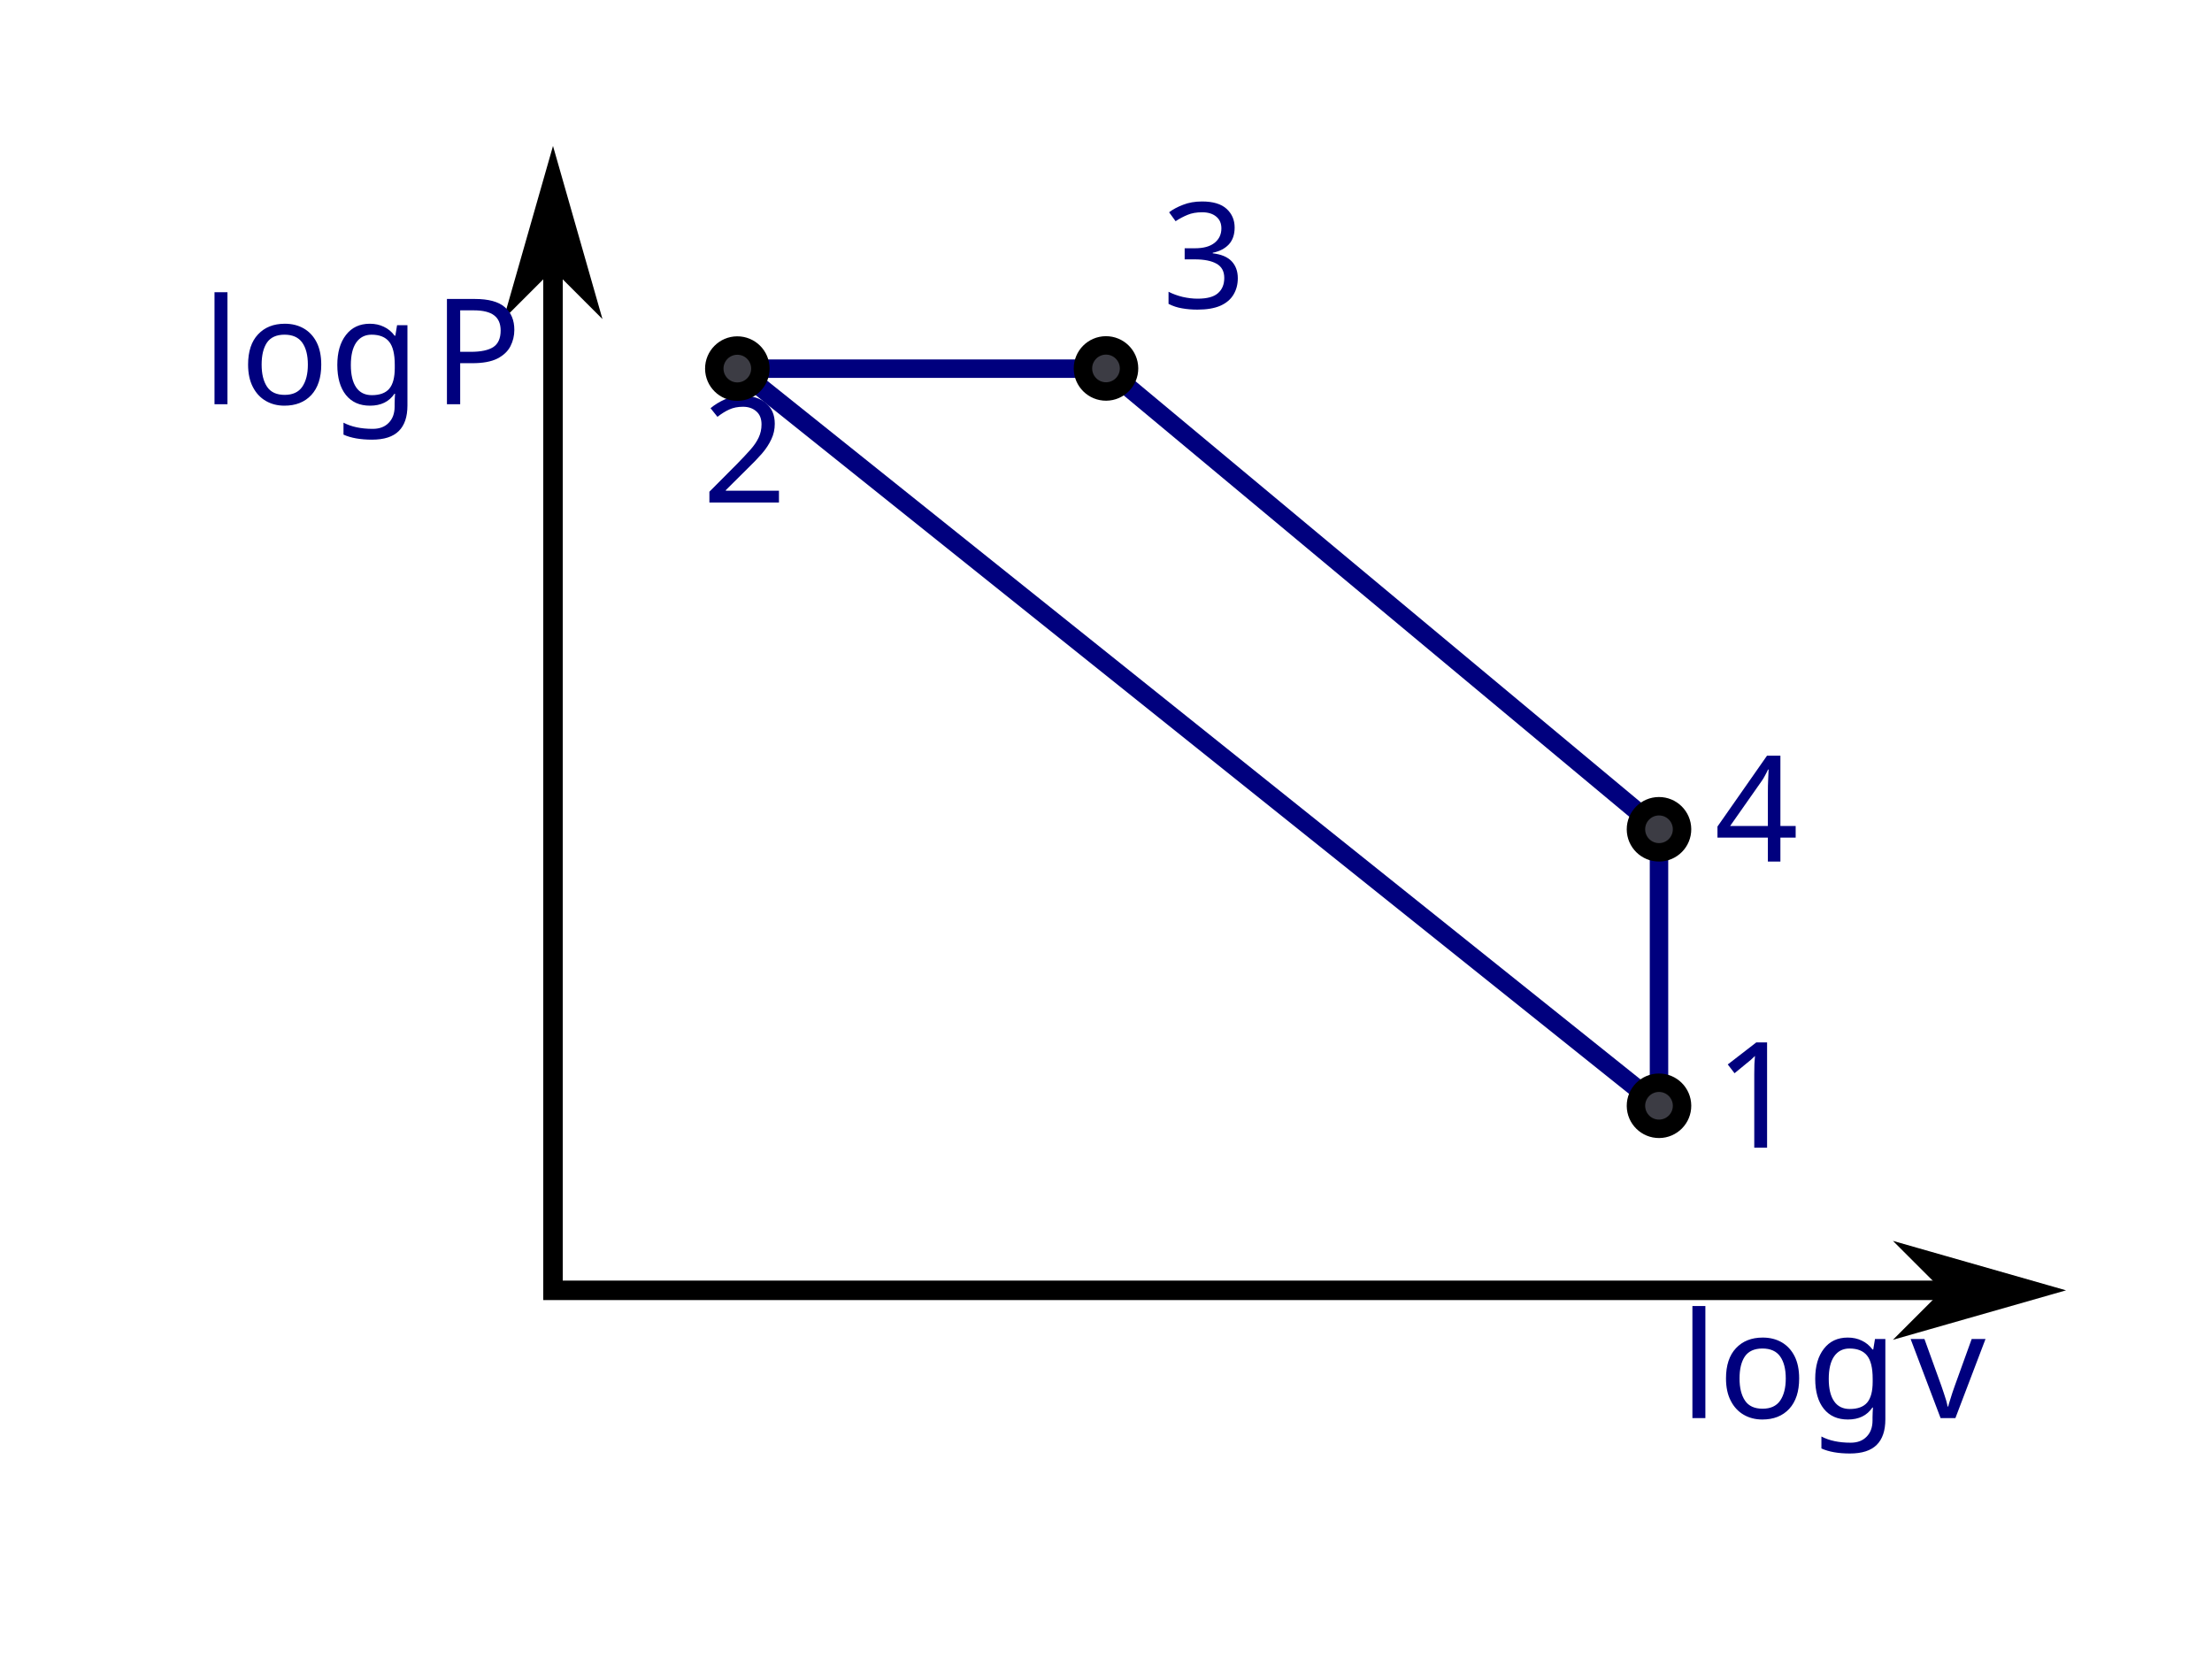
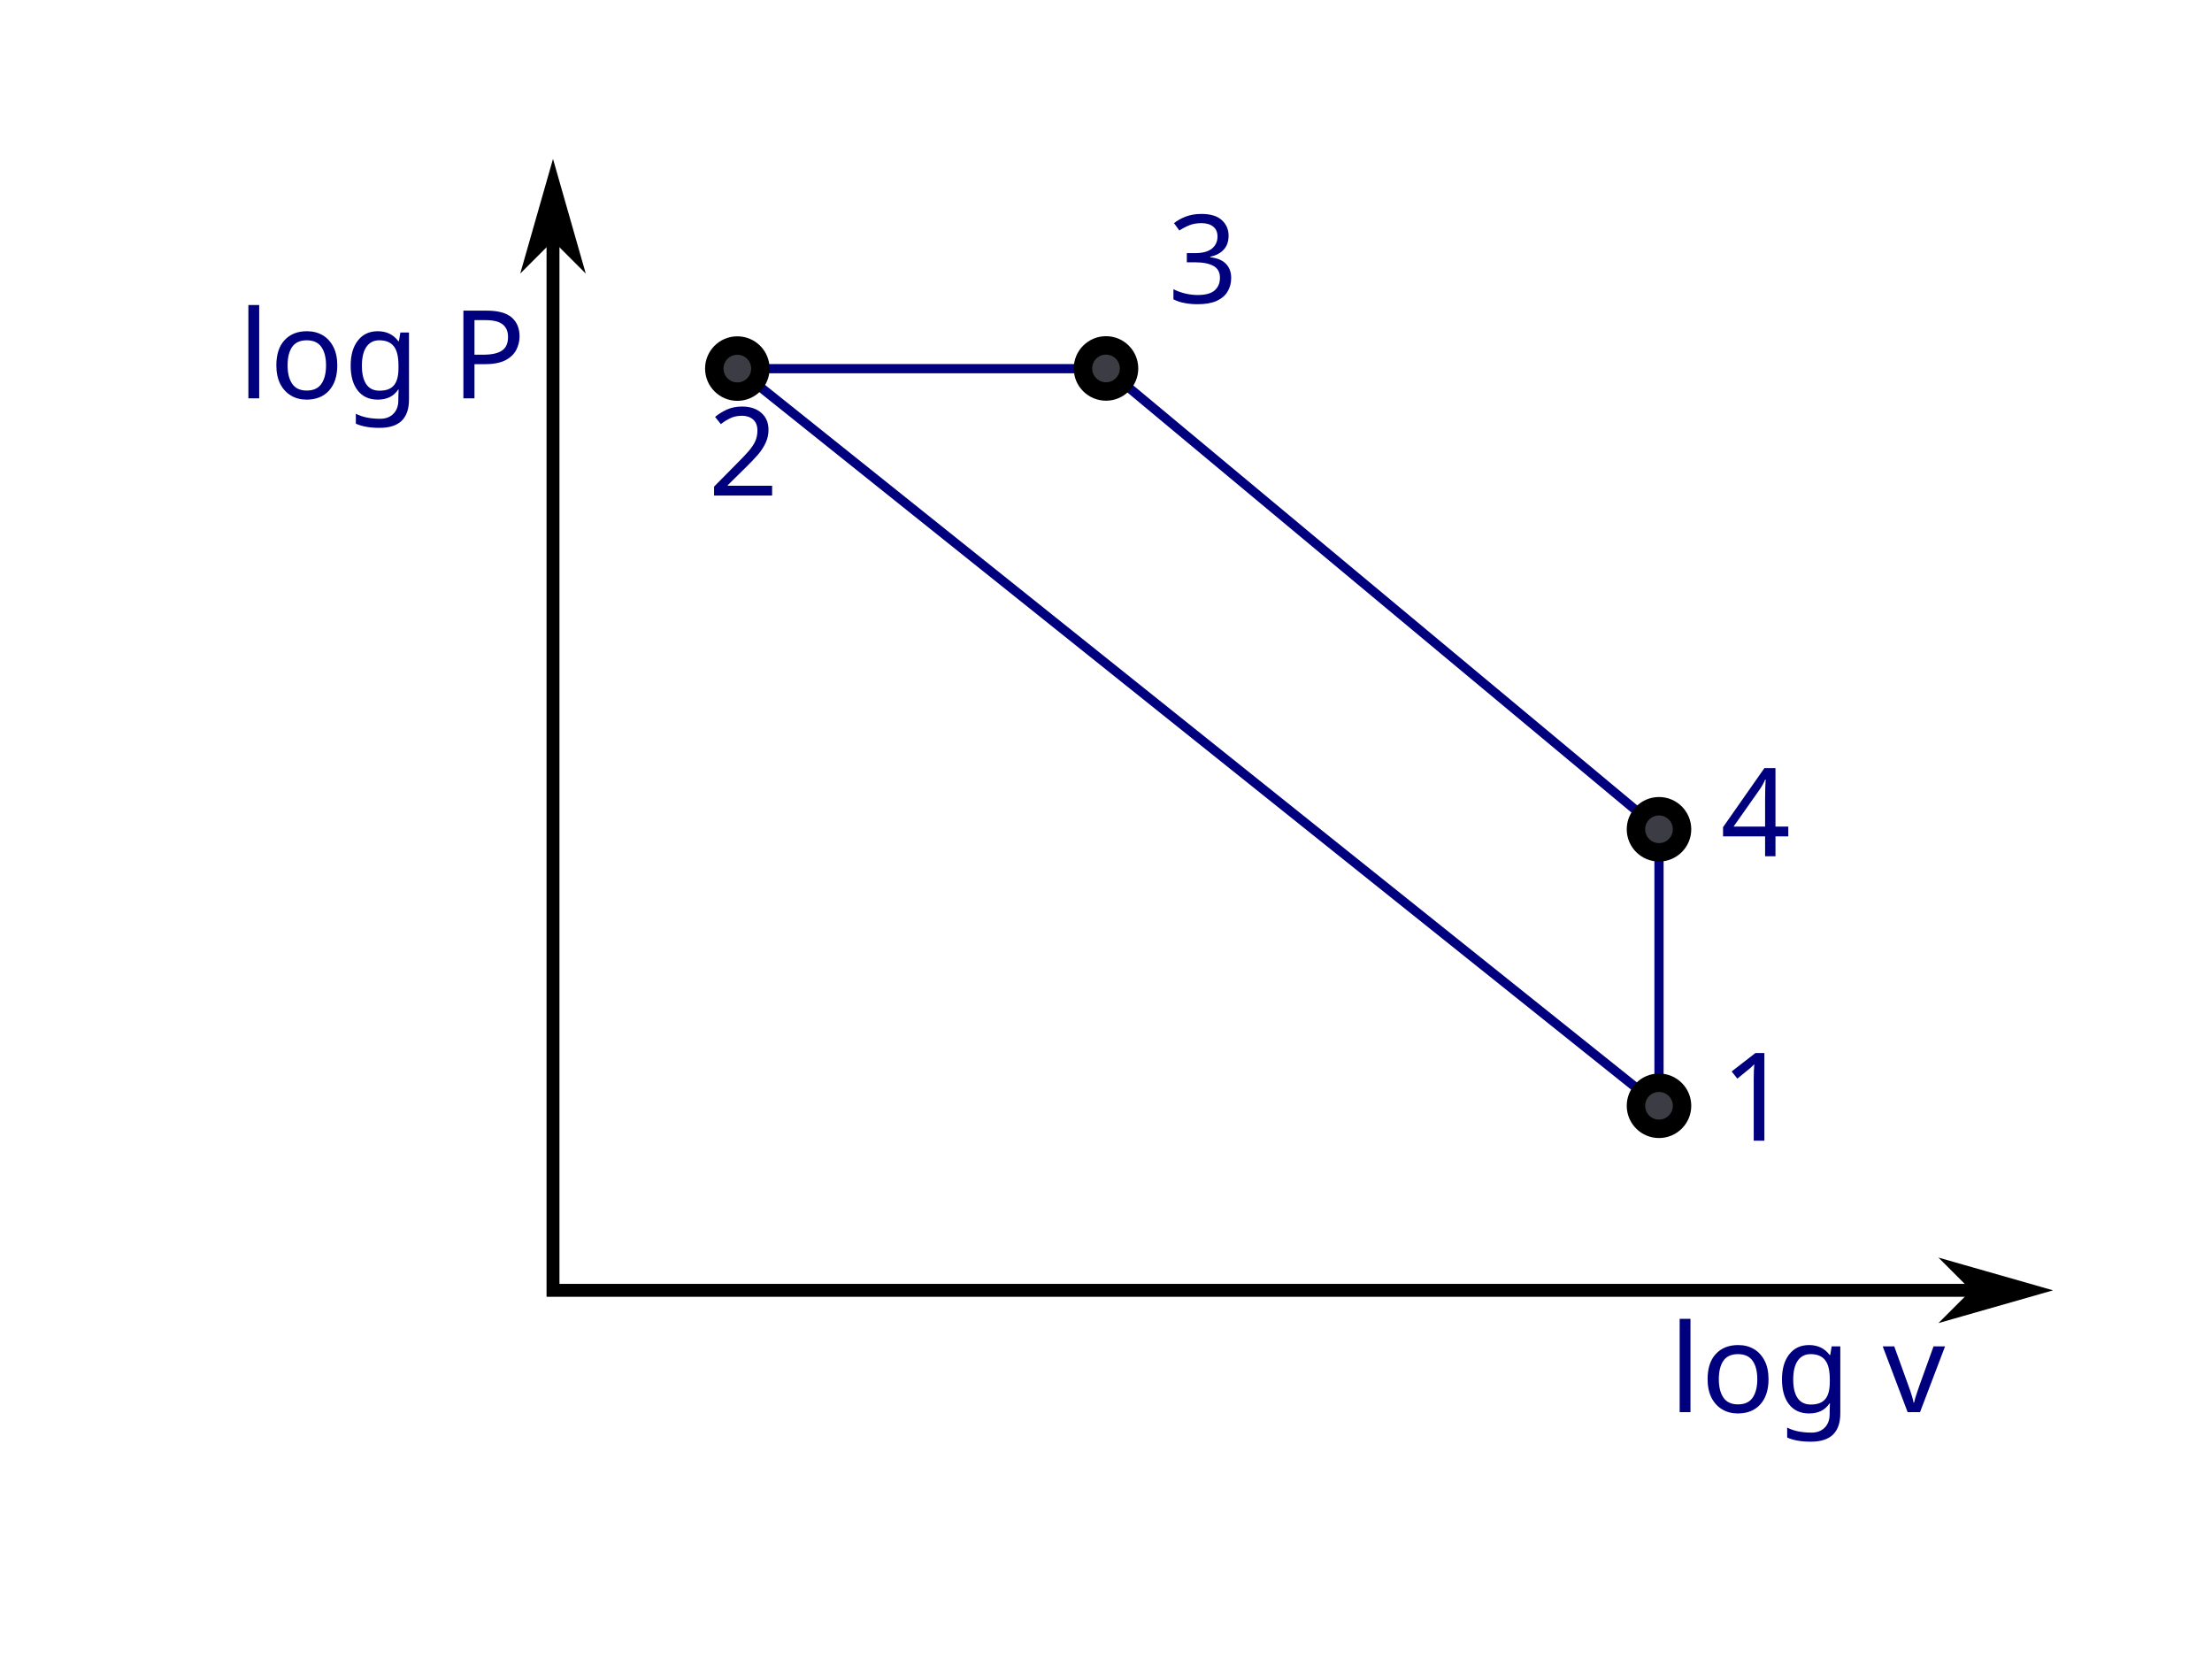
<svg xmlns="http://www.w3.org/2000/svg" width="240" height="180" viewBox="0 0 240 180" version="1.1" id="svg1097">
  <defs id="defs1091">
    <marker orient="auto" refY="0" refX="0" id="SquareM" style="overflow:visible">
      <path id="path1220" d="M -5,-5 V 5 H 5 V -5 Z" style="fill:#666666;fill-opacity:1;fill-rule:evenodd;stroke:#666666;stroke-width:1pt;stroke-opacity:1" transform="scale(0.4)" />
    </marker>
    <marker orient="auto" refY="0" refX="0" id="DiamondM" style="overflow:visible">
      <path id="path1229" d="M 0,-7.071 -7.071,0 0,7.071 7.071,0 Z" style="fill:#666666;fill-opacity:1;fill-rule:evenodd;stroke:#666666;stroke-width:1pt;stroke-opacity:1" transform="scale(0.4)" />
    </marker>
    <marker orient="auto" refY="0" refX="0" id="DotL" style="overflow:visible">
      <path id="path1208" d="m -2.5,-1 c 0,2.76 -2.24,5 -5,5 -2.76,0 -5,-2.24 -5,-5 0,-2.76 2.24,-5 5,-5 2.76,0 5,2.24 5,5 z" style="fill:#666666;fill-opacity:1;fill-rule:evenodd;stroke:#666666;stroke-width:1pt;stroke-opacity:1" transform="matrix(0.8,0,0,0.8,5.92,0.8)" />
    </marker>
    <marker orient="auto" refY="0" refX="0" id="DotM" style="overflow:visible">
      <path id="path1211" d="m -2.5,-1 c 0,2.76 -2.24,5 -5,5 -2.76,0 -5,-2.24 -5,-5 0,-2.76 2.24,-5 5,-5 2.76,0 5,2.24 5,5 z" style="fill:#666666;fill-opacity:1;fill-rule:evenodd;stroke:#666666;stroke-width:1pt;stroke-opacity:1" transform="matrix(0.4,0,0,0.4,2.96,0.4)" />
    </marker>
    <marker orient="auto" refY="0" refX="0" id="marker1423" style="overflow:visible">
      <path id="path1421" d="M 0,0 5,-5 -12.5,0 5,5 Z" style="fill:#747090;fill-opacity:1;fill-rule:evenodd;stroke:#747090;stroke-width:1pt;stroke-opacity:1" transform="matrix(-0.4,0,0,-0.4,-4,0)" />
    </marker>
    <marker orient="auto" refY="0" refX="0" id="Arrow1Mend" style="overflow:visible">
      <path id="path1156" d="M 0,0 5,-5 -12.5,0 5,5 Z" style="fill:#747090;fill-opacity:1;fill-rule:evenodd;stroke:#747090;stroke-width:1pt;stroke-opacity:1" transform="matrix(-0.4,0,0,-0.4,-4,0)" />
    </marker>
    <marker orient="auto" refY="0" refX="0" id="Arrow1MendG-0-3-6-1-8" style="overflow:visible">
      <path id="path5557-65-8-40-5-7" d="M 0,0 5,-5 -12.5,0 5,5 Z" style="fill:#000080;fill-rule:evenodd;stroke:#000080;stroke-width:1pt" transform="matrix(-0.4,0,0,-0.4,-4,0)" />
    </marker>
    <marker orient="auto" refY="0" refX="0" id="Arrow1MendG-0-3-3-3-6" style="overflow:visible">
      <path id="path5557-65-8-1-2-1" d="M 0,0 5,-5 -12.5,0 5,5 Z" style="fill:#000080;fill-rule:evenodd;stroke:#000080;stroke-width:1pt" transform="matrix(-0.4,0,0,-0.4,-4,0)" />
    </marker>
    <marker orient="auto" refY="0" refX="0" id="Arrow1MendG-0-3-9-0-6-6" style="overflow:visible">
      <path id="path5557-65-8-6-1-2" d="M 0,0 5,-5 -12.5,0 5,5 Z" style="fill:#000080;fill-rule:evenodd;stroke:#000080;stroke-width:1pt" transform="matrix(-0.4,0,0,-0.4,-4,0)" />
    </marker>
    <marker orient="auto" refY="0" refX="0" id="Arrow1MendG-0-3-33-2-6" style="overflow:visible">
      <path id="path5557-65-8-3-7-0" d="M 0,0 5,-5 -12.5,0 5,5 Z" style="fill:#000080;fill-rule:evenodd;stroke:#000080;stroke-width:1pt" transform="matrix(-0.4,0,0,-0.4,-4,0)" />
    </marker>
    <marker orient="auto" refY="0" refX="0" id="Arrow1MendG-0-3-0-6-9" style="overflow:visible">
      <path id="path5557-65-8-4-0-3" d="M 0,0 5,-5 -12.5,0 5,5 Z" style="fill:#000080;fill-rule:evenodd;stroke:#000080;stroke-width:1pt" transform="matrix(-0.4,0,0,-0.4,-4,0)" />
    </marker>
    <marker orient="auto" refY="0" refX="0" id="Arrow1MendG-0-3-8-9-7" style="overflow:visible">
      <path id="path5557-65-8-9-9-0" d="M 0,0 5,-5 -12.5,0 5,5 Z" style="fill:#000080;fill-rule:evenodd;stroke:#000080;stroke-width:1pt" transform="matrix(-0.4,0,0,-0.4,-4,0)" />
    </marker>
    <marker orient="auto" refY="0" refX="0" id="Arrow1MendG-0-3-7-8-1" style="overflow:visible">
      <path id="path5557-65-8-64-2-2" d="M 0,0 5,-5 -12.5,0 5,5 Z" style="fill:#000080;fill-rule:evenodd;stroke:#000080;stroke-width:1pt" transform="matrix(-0.4,0,0,-0.4,-4,0)" />
    </marker>
    <marker orient="auto" refY="0" refX="0" id="Arrow1MendG-0-3-03-7-2" style="overflow:visible">
      <path id="path5557-65-8-0-2-9" d="M 0,0 5,-5 -12.5,0 5,5 Z" style="fill:#000080;fill-rule:evenodd;stroke:#000080;stroke-width:1pt" transform="matrix(-0.4,0,0,-0.4,-4,0)" />
    </marker>
    <marker orient="auto" refY="0" refX="0" id="Arrow1MendG-0-3-2-9-5" style="overflow:visible">
      <path id="path5557-65-8-5-8-6" d="M 0,0 5,-5 -12.5,0 5,5 Z" style="fill:#000080;fill-rule:evenodd;stroke:#000080;stroke-width:1pt" transform="matrix(-0.4,0,0,-0.4,-4,0)" />
    </marker>
    <marker orient="auto" refY="0" refX="0" id="Arrow1MendG-0-3-5-5-5" style="overflow:visible">
      <path id="path5557-65-8-94-6-3" d="M 0,0 5,-5 -12.5,0 5,5 Z" style="fill:#000080;fill-rule:evenodd;stroke:#000080;stroke-width:1pt" transform="matrix(-0.4,0,0,-0.4,-4,0)" />
    </marker>
    <marker orient="auto" refY="0" refX="0" id="Arrow1Mstart" style="overflow:visible">
      <path id="path5266" d="M 0,0 5,-5 -12.5,0 5,5 Z" style="fill:#000000;fill-opacity:1;fill-rule:evenodd;stroke:#000000;stroke-width:1pt;stroke-opacity:1" transform="matrix(0.4,0,0,0.4,4,0)" />
    </marker>
    <marker orient="auto" refY="0" refX="0" id="marker5523" style="overflow:visible">
      <path id="path5269" d="M 0,0 5,-5 -12.5,0 5,5 Z" style="fill:#000000;fill-opacity:1;fill-rule:evenodd;stroke:#000000;stroke-width:1pt;stroke-opacity:1" transform="matrix(-0.4,0,0,-0.4,-4,0)" />
    </marker>
    <marker orient="auto" refY="0" refX="0" id="Arrow1MendG-0-5-91-9" style="overflow:visible">
      <path id="path5557-65-6-0-0" d="M 0,0 5,-5 -12.5,0 5,5 Z" style="fill:#000080;fill-rule:evenodd;stroke:#000080;stroke-width:1pt" transform="matrix(-0.4,0,0,-0.4,-4,0)" />
    </marker>
    <marker orient="auto" refY="0" refX="0" id="Arrow1MendG-0-9-1-9" style="overflow:visible">
      <path id="path5557-65-7-4-3" d="M 0,0 5,-5 -12.5,0 5,5 Z" style="fill:#000080;fill-rule:evenodd;stroke:#000080;stroke-width:1pt" transform="matrix(-0.4,0,0,-0.4,-4,0)" />
    </marker>
    <marker orient="auto" refY="0" refX="0" id="Arrow1Mstart-3" style="overflow:visible">
      <path id="path5266-6" d="M 0,0 5,-5 -12.5,0 5,5 Z" style="fill:#000000;fill-opacity:1;fill-rule:evenodd;stroke:#000000;stroke-width:1pt;stroke-opacity:1" transform="matrix(0.4,0,0,0.4,4,0)" />
    </marker>
    <marker orient="auto" refY="0" refX="0" id="marker5523-7" style="overflow:visible">
      <path id="path5269-5" d="M 0,0 5,-5 -12.5,0 5,5 Z" style="fill:#000000;fill-opacity:1;fill-rule:evenodd;stroke:#000000;stroke-width:1pt;stroke-opacity:1" transform="matrix(-0.4,0,0,-0.4,-4,0)" />
    </marker>
  </defs>
+   <g id="layer2" style="display:none">
+     <rect transform="translate(0,-558.25)" style="fill:#ffff00;fill-opacity:0.252;fill-rule:evenodd;stroke:#850000;stroke-width:1;stroke-linecap:round;stroke-miterlimit:4;stroke-dasharray:none;stroke-dashoffset:0;stroke-opacity:1" id="rect1147" width="40" height="20" x="20" y="588.25" />
+     <rect transform="translate(0,-558.25)" style="fill:#ffff00;fill-opacity:0.252;fill-rule:evenodd;stroke:#850000;stroke-width:1;stroke-linecap:round;stroke-miterlimit:4;stroke-dasharray:none;stroke-dashoffset:0;stroke-opacity:1" id="rect1149" width="20" height="20" x="70" y="598.25" />
+     <rect transform="translate(0,-558.25)" style="fill:#ffff00;fill-opacity:0.252;fill-rule:evenodd;stroke:#850000;stroke-width:1;stroke-linecap:round;stroke-miterlimit:4;stroke-dasharray:none;stroke-dashoffset:0;stroke-opacity:1" id="rect1151" width="30" height="20" x="180" y="698.25" />
+     <rect transform="translate(0,-558.25)" style="fill:#ffff00;fill-opacity:0.252;fill-rule:evenodd;stroke:#850000;stroke-width:1;stroke-linecap:round;stroke-miterlimit:4;stroke-dasharray:none;stroke-dashoffset:0;stroke-opacity:1" id="rect1153" width="20" height="20" x="120" y="578.25" />
+     <rect transform="translate(0,-558.25)" style="fill:#ffff00;fill-opacity:0.252;fill-rule:evenodd;stroke:#850000;stroke-width:1;stroke-linecap:round;stroke-miterlimit:4;stroke-dasharray:none;stroke-dashoffset:0;stroke-opacity:1" id="rect1155" width="20" height="20" x="180" y="638.25" />
+     <rect transform="translate(0,-558.25)" style="fill:#ffff00;fill-opacity:0.252;fill-rule:evenodd;stroke:#850000;stroke-width:1;stroke-linecap:round;stroke-miterlimit:4;stroke-dasharray:none;stroke-dashoffset:0;stroke-opacity:1" id="rect1157" width="20" height="20" x="180" y="668.25" />
+   </g>
  <g id="layer1" transform="translate(0,-558.25)">
-     <path style="fill:none;stroke:#00007e;stroke-width:2;stroke-linecap:butt;stroke-linejoin:miter;stroke-miterlimit:4;stroke-dasharray:none;stroke-opacity:1" d="m 80,598.25 100,80" id="path1101" />
-     <path style="fill:none;stroke:#000000;stroke-width:2.114;stroke-linecap:butt;stroke-linejoin:miter;stroke-miterlimit:4;stroke-dasharray:none;stroke-opacity:1;marker-start:url(#Arrow1Mstart-3);marker-end:url(#marker5523-7)" d="M 220,698.25 H 60 v -120" id="path5258-3" />
-     <text xml:space="preserve" x="21.913" y="602.109" id="text15583-2-4-9-6-3-1-7-5" style="line-height:0%;display:inline;fill:#00007e;fill-opacity:1;stroke:none">
-       <tspan id="tspan15581-6-9-7-9-1-5-7-62" x="21.913" y="602.109" style="font-style:normal;font-variant:normal;font-weight:normal;font-stretch:normal;font-size:16px;line-height:1.25;font-family:'SBL Greek';-inkscape-font-specification:'SBL Greek';fill:#00007e;fill-opacity:1;stroke:none">log<tspan style="font-size:5.333px" id="tspan1065"> </tspan>P</tspan>
+     <path style="fill:none;stroke:#00007e;stroke-width:1;stroke-linecap:butt;stroke-linejoin:miter;stroke-miterlimit:4;stroke-dasharray:none;stroke-opacity:1" d="m 80,598.25 100,80" id="path1101" />
+     <path style="fill:none;stroke:#000000;stroke-width:1.4;stroke-linecap:butt;stroke-linejoin:miter;stroke-miterlimit:4;stroke-dasharray:none;stroke-opacity:1;marker-start:url(#Arrow1Mstart-3);marker-end:url(#marker5523-7)" d="M 220,698.25 H 60 v -120" id="path5258-3" />
+     <text xml:space="preserve" x="25.809" y="601.466" id="text15583-2-4-9-6-3-1-7-5" style="font-size:13.333px;line-height:0%;display:inline;fill:#00007e;fill-opacity:1;stroke:none">
+       <tspan id="tspan15581-6-9-7-9-1-5-7-62" x="25.809" y="601.466" style="font-style:normal;font-variant:normal;font-weight:normal;font-stretch:normal;font-size:13.333px;line-height:1.25;font-family:'SBL Greek';-inkscape-font-specification:'SBL Greek';fill:#00007e;fill-opacity:1;stroke:none">log<tspan style="font-size:13.333px" id="tspan1065"> </tspan>P</tspan>
    </text>
-     <text xml:space="preserve" x="182.265" y="712.109" id="text15583-2-4-9-6-3-1-7-3-9" style="line-height:0%;display:inline;fill:#00007e;fill-opacity:1;stroke:none">
-       <tspan id="tspan15581-6-9-7-9-1-5-7-6-1" x="182.265" y="712.109" style="font-style:normal;font-variant:normal;font-weight:normal;font-stretch:normal;font-size:16px;line-height:1.25;font-family:'SBL Greek';-inkscape-font-specification:'SBL Greek';fill:#00007e;fill-opacity:1;stroke:none">log<tspan style="font-size:5.333px" id="tspan1069"> </tspan>v</tspan>
+     <text xml:space="preserve" x="181.102" y="711.466" id="text15583-2-4-9-6-3-1-7-3-9" style="font-size:13.333px;line-height:0%;display:inline;fill:#00007e;fill-opacity:1;stroke:none">
+       <tspan id="tspan15581-6-9-7-9-1-5-7-6-1" x="181.102" y="711.466" style="font-style:normal;font-variant:normal;font-weight:normal;font-stretch:normal;font-size:13.333px;line-height:1.25;font-family:'SBL Greek';-inkscape-font-specification:'SBL Greek';fill:#00007e;fill-opacity:1;stroke:none">log<tspan style="font-size:13.333px" id="tspan1069"> </tspan>v</tspan>
    </text>
-     <text xml:space="preserve" x="186.039" y="682.77" id="text15583-2-4-9-6-3-1-0-4-9" style="line-height:0%;display:inline;fill:#00007e;fill-opacity:1;stroke:none">
-       <tspan id="tspan15581-6-9-7-9-1-5-3-4-3" x="186.039" y="682.77" style="font-style:normal;font-variant:normal;font-weight:normal;font-stretch:normal;font-size:16px;line-height:1.25;font-family:'SBL Greek';-inkscape-font-specification:'SBL Greek';fill:#00007e;fill-opacity:1;stroke:none">1</tspan>
+     <text xml:space="preserve" x="186.699" y="682.016" id="text15583-2-4-9-6-3-1-0-4-9" style="font-size:13.333px;line-height:0%;display:inline;fill:#00007e;fill-opacity:1;stroke:none">
+       <tspan id="tspan15581-6-9-7-9-1-5-3-4-3" x="186.699" y="682.016" style="font-style:normal;font-variant:normal;font-weight:normal;font-stretch:normal;font-size:13.333px;line-height:1.25;font-family:'SBL Greek';-inkscape-font-specification:'SBL Greek';fill:#00007e;fill-opacity:1;stroke:none">1</tspan>
    </text>
-     <path style="fill:none;stroke:#00007e;stroke-width:2;stroke-linecap:butt;stroke-linejoin:miter;stroke-miterlimit:4;stroke-dasharray:none;stroke-opacity:1" d="m 180,648.25 v 30" id="path1101-7" />
+     <path style="fill:none;stroke:#00007e;stroke-width:1;stroke-linecap:butt;stroke-linejoin:miter;stroke-miterlimit:4;stroke-dasharray:none;stroke-opacity:1" d="m 180,648.25 v 30" id="path1101-7" />
    <path style="display:inline;fill:#3c3c44;fill-opacity:1;stroke:#000000;stroke-width:2;stroke-linecap:round;stroke-linejoin:round;stroke-miterlimit:4;stroke-dasharray:none;stroke-dashoffset:0;stroke-opacity:1" id="path49256-3-81-6" d="m 177.5,678.235 a 2.5,2.5 0 0 1 2.487,-2.509 2.5,2.5 0 0 1 2.513,2.483 2.5,2.5 0 0 1 -2.479,2.517 2.5,2.5 0 0 1 -2.521,-2.475" />
-     <text xml:space="preserve" x="76.203" y="612.77" id="text15583-2-4-9-6-3-1-0-7" style="line-height:0%;display:inline;fill:#00007e;fill-opacity:1;stroke:none">
-       <tspan id="tspan15581-6-9-7-9-1-5-3-0" x="76.203" y="612.77" style="font-style:normal;font-variant:normal;font-weight:normal;font-stretch:normal;font-size:16px;line-height:1.25;font-family:'SBL Greek';-inkscape-font-specification:'SBL Greek';fill:#00007e;fill-opacity:1;stroke:none">2</tspan>
+     <text xml:space="preserve" x="76.836" y="612.016" id="text15583-2-4-9-6-3-1-0-7" style="font-size:13.333px;line-height:0%;display:inline;fill:#00007e;fill-opacity:1;stroke:none">
+       <tspan id="tspan15581-6-9-7-9-1-5-3-0" x="76.836" y="612.016" style="font-style:normal;font-variant:normal;font-weight:normal;font-stretch:normal;font-size:13.333px;line-height:1.25;font-family:'SBL Greek';-inkscape-font-specification:'SBL Greek';fill:#00007e;fill-opacity:1;stroke:none">2</tspan>
    </text>
-     <path style="fill:none;stroke:#00007e;stroke-width:2;stroke-linecap:butt;stroke-linejoin:miter;stroke-miterlimit:4;stroke-dasharray:none;stroke-opacity:1" d="M 80,598.25 H 120" id="path1101-3" />
+     <path style="fill:none;stroke:#00007e;stroke-width:1;stroke-linecap:butt;stroke-linejoin:miter;stroke-miterlimit:4;stroke-dasharray:none;stroke-opacity:1" d="M 80,598.25 H 120" id="path1101-3" />
    <path style="display:inline;fill:#3c3c44;fill-opacity:1;stroke:#000000;stroke-width:2;stroke-linecap:round;stroke-linejoin:round;stroke-miterlimit:4;stroke-dasharray:none;stroke-dashoffset:0;stroke-opacity:1" id="path49256-3-4-0" d="m 77.5,598.25 a 2.5,2.5 0 0 1 2.487,-2.509 2.5,2.5 0 0 1 2.513,2.483 2.5,2.5 0 0 1 -2.479,2.517 2.5,2.5 0 0 1 -2.521,-2.475" />
-     <path style="fill:none;stroke:#00007e;stroke-width:2;stroke-linecap:butt;stroke-linejoin:miter;stroke-miterlimit:4;stroke-dasharray:none;stroke-opacity:1" d="m 120,598.25 60,50" id="path1101-6" />
+     <path style="fill:none;stroke:#00007e;stroke-width:1;stroke-linecap:butt;stroke-linejoin:miter;stroke-miterlimit:4;stroke-dasharray:none;stroke-opacity:1" d="m 120,598.25 60,50" id="path1101-6" />
    <path style="display:inline;fill:#3c3c44;fill-opacity:1;stroke:#000000;stroke-width:2;stroke-linecap:round;stroke-linejoin:round;stroke-miterlimit:4;stroke-dasharray:none;stroke-dashoffset:0;stroke-opacity:1" id="path49256-3-4-0-5" d="m 117.5,598.235 a 2.5,2.5 0 0 1 2.487,-2.509 2.5,2.5 0 0 1 2.513,2.483 2.5,2.5 0 0 1 -2.479,2.517 2.5,2.5 0 0 1 -2.521,-2.475" />
    <path style="display:inline;fill:#3c3c44;fill-opacity:1;stroke:#000000;stroke-width:2;stroke-linecap:round;stroke-linejoin:round;stroke-miterlimit:4;stroke-dasharray:none;stroke-dashoffset:0;stroke-opacity:1" id="path49256-3-4-0-3" d="m 177.5,648.235 a 2.5,2.5 0 0 1 2.487,-2.509 2.5,2.5 0 0 1 2.513,2.483 2.5,2.5 0 0 1 -2.479,2.517 2.5,2.5 0 0 1 -2.521,-2.475" />
-     <text xml:space="preserve" x="126.066" y="591.691" id="text15583-2-4-9-6-3-1-0-7-5" style="line-height:0%;display:inline;fill:#00007e;fill-opacity:1;stroke:none">
-       <tspan id="tspan15581-6-9-7-9-1-5-3-0-6" x="126.066" y="591.691" style="font-style:normal;font-variant:normal;font-weight:normal;font-stretch:normal;font-size:16px;line-height:1.25;font-family:'SBL Greek';-inkscape-font-specification:'SBL Greek';fill:#00007e;fill-opacity:1;stroke:none">3</tspan>
+     <text xml:space="preserve" x="126.722" y="591.118" id="text15583-2-4-9-6-3-1-0-7-5" style="font-size:13.333px;line-height:0%;display:inline;fill:#00007e;fill-opacity:1;stroke:none">
+       <tspan id="tspan15581-6-9-7-9-1-5-3-0-6" x="126.722" y="591.118" style="font-style:normal;font-variant:normal;font-weight:normal;font-stretch:normal;font-size:13.333px;line-height:1.25;font-family:'SBL Greek';-inkscape-font-specification:'SBL Greek';fill:#00007e;fill-opacity:1;stroke:none">3</tspan>
    </text>
-     <text xml:space="preserve" x="186" y="651.73" id="text15583-2-4-9-6-3-1-0-7-2" style="line-height:0%;display:inline;fill:#00007e;fill-opacity:1;stroke:none">
-       <tspan id="tspan15581-6-9-7-9-1-5-3-0-9" x="186" y="651.73" style="font-style:normal;font-variant:normal;font-weight:normal;font-stretch:normal;font-size:16px;line-height:1.25;font-family:'SBL Greek';-inkscape-font-specification:'SBL Greek';fill:#00007e;fill-opacity:1;stroke:none">4</tspan>
+     <text xml:space="preserve" x="186.667" y="651.15" id="text15583-2-4-9-6-3-1-0-7-2" style="font-size:13.333px;line-height:0%;display:inline;fill:#00007e;fill-opacity:1;stroke:none">
+       <tspan id="tspan15581-6-9-7-9-1-5-3-0-9" x="186.667" y="651.15" style="font-style:normal;font-variant:normal;font-weight:normal;font-stretch:normal;font-size:13.333px;line-height:1.25;font-family:'SBL Greek';-inkscape-font-specification:'SBL Greek';fill:#00007e;fill-opacity:1;stroke:none">4</tspan>
    </text>
  </g>
</svg>
